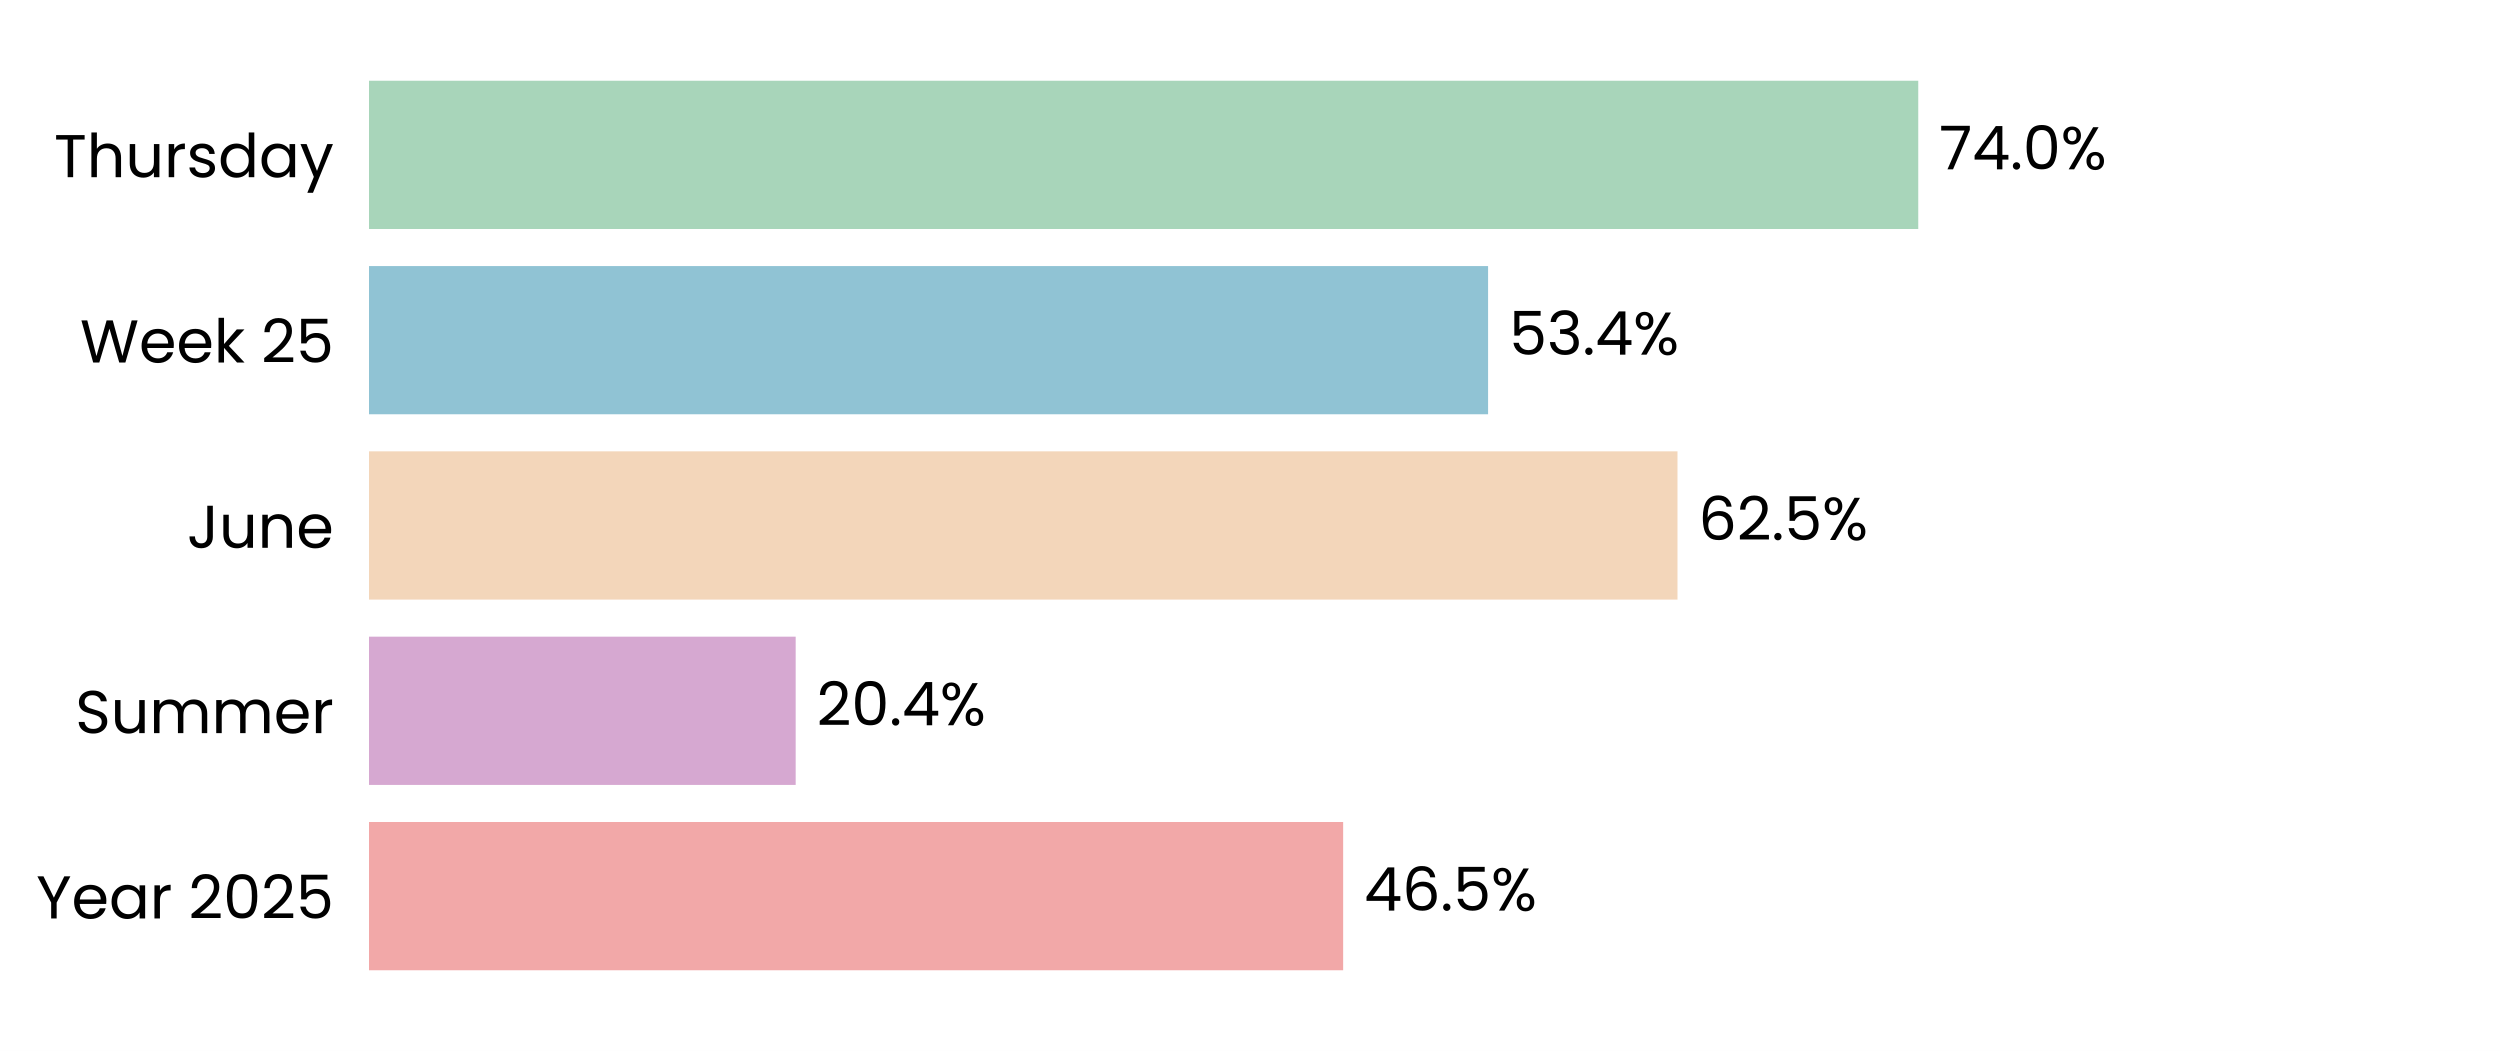
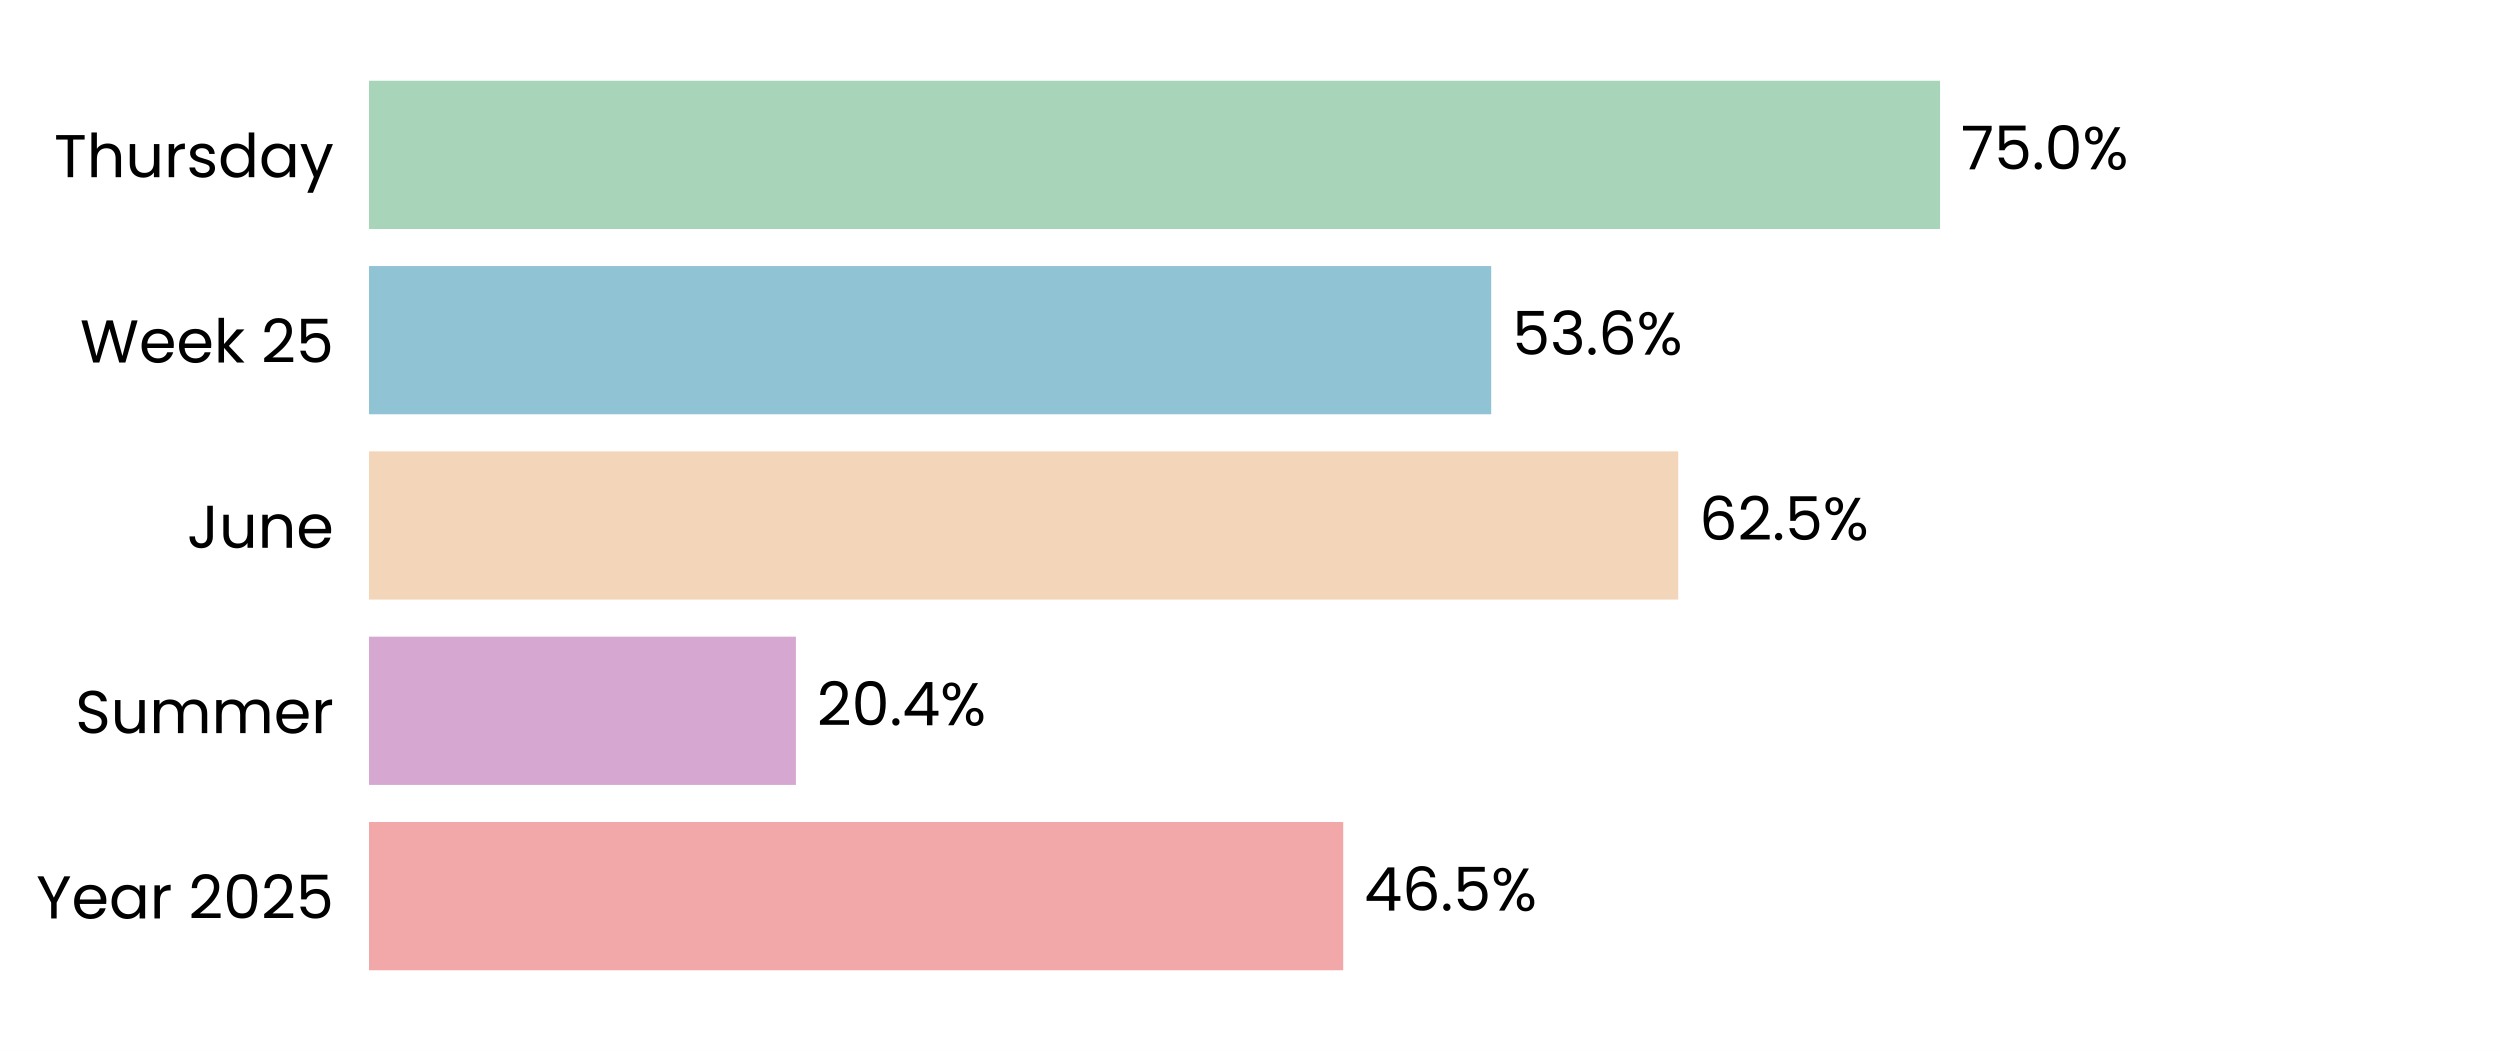
<svg xmlns="http://www.w3.org/2000/svg" xmlns:xlink="http://www.w3.org/1999/xlink" width="496.691pt" height="208.8pt" viewBox="0 0 496.691 208.8" version="1.1">
  <defs>
    <style type="text/css">*{stroke-linejoin: round; stroke-linecap: butt}</style>
  </defs>
  <g id="figure_1">
    <g id="patch_1">
      <path d="M 0 208.8  L 496.691 208.8  L 496.691 0  L 0 0  z " style="fill: #ffffff" />
    </g>
    <g id="axes_1">
      <g id="patch_2">
        <path d="M 73.311 201.6  L 489.491 201.6  L 489.491 7.2  L 73.311 7.2  z " style="fill: #ffffff" />
      </g>
      <g id="patch_3">
-         <path d="M 73.311 192.764  L 266.852 192.764  L 266.852 163.309  L 73.311 163.309  z " clip-path="url(#p3420ac1133)" style="fill: #f2a8a8" />
+         <path d="M 73.311 192.764  L 266.863 192.764  L 266.863 163.309  L 73.311 163.309  z " clip-path="url(#p17874b537c)" style="fill: #f2a8a8" />
      </g>
      <g id="patch_4">
-         <path d="M 73.311 155.945  L 158.083 155.945  L 158.083 126.491  L 73.311 126.491  z " clip-path="url(#p3420ac1133)" style="fill: #d6a8d1" />
+         <path d="M 73.311 155.945  L 158.131 155.945  L 158.131 126.491  L 73.311 126.491  z " clip-path="url(#p17874b537c)" style="fill: #d6a8d1" />
      </g>
      <g id="patch_5">
-         <path d="M 73.311 119.127  L 333.279 119.127  L 333.279 89.673  L 73.311 89.673  z " clip-path="url(#p3420ac1133)" style="fill: #f3d6ba" />
+         <path d="M 73.311 119.127  L 333.424 119.127  L 333.424 89.673  L 73.311 89.673  z " clip-path="url(#p17874b537c)" style="fill: #f3d6ba" />
      </g>
      <g id="patch_6">
-         <path d="M 73.311 82.309  L 295.646 82.309  L 295.646 52.855  L 73.311 52.855  z " clip-path="url(#p3420ac1133)" style="fill: #90c3d4" />
+         <path d="M 73.311 82.309  L 296.265 82.309  L 296.265 52.855  L 73.311 52.855  z " clip-path="url(#p17874b537c)" style="fill: #90c3d4" />
      </g>
      <g id="patch_7">
-         <path d="M 73.311 45.491  L 381.111 45.491  L 381.111 16.036  L 73.311 16.036  z " clip-path="url(#p3420ac1133)" style="fill: #a8d5ba" />
+         <path d="M 73.311 45.491  L 385.446 45.491  L 385.446 16.036  L 73.311 16.036  z " clip-path="url(#p17874b537c)" style="fill: #a8d5ba" />
      </g>
      <g id="matplotlib.axis_1">
        <g id="ytick_1">
          <g id="text_1">
            <g transform="translate(7.2 182.4764) scale(0.12 -0.12)">
              <defs>
                <path id="Poppins-Regular-59" d="M 3616 4461  L 2163 1683  L 2163 0  L 1581 0  L 1581 1683  L 122 4461  L 768 4461  L 1869 2202  L 2970 4461  L 3616 4461  z " transform="scale(0.015625)" />
                <path id="Poppins-Regular-65" d="M 3693 1888  Q 3693 1722 3674 1536  L 870 1536  Q 902 1018 1225 726  Q 1549 435 2010 435  Q 2387 435 2640 611  Q 2893 787 2995 1082  L 3622 1082  Q 3482 576 3059 259  Q 2637 -58 2010 -58  Q 1510 -58 1116 166  Q 723 390 499 803  Q 275 1216 275 1760  Q 275 2304 492 2713  Q 710 3123 1104 3344  Q 1498 3565 2010 3565  Q 2509 3565 2893 3347  Q 3277 3130 3485 2749  Q 3693 2368 3693 1888  z M 3091 2010  Q 3091 2342 2944 2582  Q 2797 2822 2544 2947  Q 2291 3072 1984 3072  Q 1542 3072 1232 2790  Q 922 2509 877 2010  L 3091 2010  z " transform="scale(0.015625)" />
                <path id="Poppins-Regular-61" d="M 275 1766  Q 275 2304 492 2710  Q 710 3117 1091 3341  Q 1472 3565 1939 3565  Q 2400 3565 2739 3366  Q 3078 3168 3245 2867  L 3245 3507  L 3834 3507  L 3834 0  L 3245 0  L 3245 653  Q 3072 346 2729 144  Q 2387 -58 1933 -58  Q 1466 -58 1088 172  Q 710 403 492 819  Q 275 1235 275 1766  z M 3245 1760  Q 3245 2157 3085 2451  Q 2925 2746 2653 2902  Q 2381 3059 2054 3059  Q 1728 3059 1459 2905  Q 1190 2752 1030 2457  Q 870 2163 870 1766  Q 870 1363 1030 1065  Q 1190 768 1459 611  Q 1728 454 2054 454  Q 2381 454 2653 611  Q 2925 768 3085 1065  Q 3245 1363 3245 1760  z " transform="scale(0.015625)" />
                <path id="Poppins-Regular-72" d="M 1075 2938  Q 1229 3238 1513 3404  Q 1798 3571 2208 3571  L 2208 2970  L 2054 2970  Q 1075 2970 1075 1907  L 1075 0  L 493 0  L 493 3507  L 1075 3507  L 1075 2938  z " transform="scale(0.015625)" />
                <path id="Poppins-Regular-20" transform="scale(0.015625)" />
                <path id="Poppins-Regular-32" d="M 326 467  Q 1139 1120 1600 1539  Q 2061 1958 2377 2416  Q 2694 2874 2694 3315  Q 2694 3731 2492 3971  Q 2291 4211 1843 4211  Q 1408 4211 1168 3939  Q 928 3667 909 3213  L 346 3213  Q 371 3930 780 4320  Q 1190 4710 1837 4710  Q 2496 4710 2883 4345  Q 3270 3981 3270 3341  Q 3270 2810 2953 2307  Q 2637 1805 2233 1424  Q 1830 1043 1203 538  L 3405 538  L 3405 51  L 326 51  L 326 467  z " transform="scale(0.015625)" />
                <path id="Poppins-Regular-30" d="M 397 2362  Q 397 3462 755 4080  Q 1114 4698 2010 4698  Q 2899 4698 3257 4080  Q 3616 3462 3616 2362  Q 3616 1242 3257 621  Q 2899 0 2010 0  Q 1114 0 755 621  Q 397 1242 397 2362  z M 3040 2362  Q 3040 2918 2966 3305  Q 2893 3693 2665 3929  Q 2438 4166 2010 4166  Q 1574 4166 1347 3929  Q 1120 3693 1046 3305  Q 973 2918 973 2362  Q 973 1786 1046 1395  Q 1120 1005 1347 768  Q 1574 531 2010 531  Q 2438 531 2665 768  Q 2893 1005 2966 1395  Q 3040 1786 3040 2362  z " transform="scale(0.015625)" />
                <path id="Poppins-Regular-35" d="M 3347 4122  L 1101 4122  L 1101 2662  Q 1248 2867 1536 2998  Q 1824 3130 2157 3130  Q 2688 3130 3021 2909  Q 3354 2688 3498 2339  Q 3642 1990 3642 1600  Q 3642 1139 3469 774  Q 3296 410 2941 198  Q 2586 -13 2061 -13  Q 1389 -13 973 332  Q 557 678 467 1254  L 1037 1254  Q 1120 890 1389 685  Q 1658 480 2067 480  Q 2573 480 2829 784  Q 3085 1088 3085 1587  Q 3085 2086 2829 2358  Q 2573 2630 2074 2630  Q 1734 2630 1481 2467  Q 1229 2304 1114 2022  L 563 2022  L 563 4634  L 3347 4634  L 3347 4122  z " transform="scale(0.015625)" />
              </defs>
              <use xlink:href="#Poppins-Regular-59" />
              <use xlink:href="#Poppins-Regular-65" transform="translate(58.39999 0)" />
              <use xlink:href="#Poppins-Regular-61" transform="translate(120.4 0)" />
              <use xlink:href="#Poppins-Regular-72" transform="translate(188 0)" />
              <use xlink:href="#Poppins-Regular-20" transform="translate(225.3 0)" />
              <use xlink:href="#Poppins-Regular-32" transform="translate(252 0)" />
              <use xlink:href="#Poppins-Regular-30" transform="translate(309.4999 0)" />
              <use xlink:href="#Poppins-Regular-32" transform="translate(372.2999 0)" />
              <use xlink:href="#Poppins-Regular-35" transform="translate(429.7999 0)" />
            </g>
          </g>
        </g>
        <g id="ytick_2">
          <g id="text_2">
            <g transform="translate(14.95125 145.6582) scale(0.12 -0.12)">
              <defs>
                <path id="Poppins-Regular-53" d="M 1907 -45  Q 1466 -45 1117 112  Q 768 269 569 547  Q 371 826 365 1190  L 986 1190  Q 1018 877 1245 662  Q 1472 448 1907 448  Q 2323 448 2563 656  Q 2803 864 2803 1190  Q 2803 1446 2662 1606  Q 2522 1766 2310 1849  Q 2099 1933 1741 2029  Q 1299 2144 1033 2259  Q 768 2374 579 2620  Q 390 2867 390 3283  Q 390 3648 576 3929  Q 762 4211 1098 4364  Q 1434 4518 1869 4518  Q 2496 4518 2896 4204  Q 3296 3891 3347 3373  L 2707 3373  Q 2675 3629 2438 3824  Q 2202 4019 1811 4019  Q 1446 4019 1216 3830  Q 986 3642 986 3302  Q 986 3059 1123 2905  Q 1261 2752 1462 2672  Q 1664 2592 2029 2490  Q 2470 2368 2739 2249  Q 3008 2131 3200 1884  Q 3392 1638 3392 1216  Q 3392 890 3219 602  Q 3046 314 2707 134  Q 2368 -45 1907 -45  z " transform="scale(0.015625)" />
                <path id="Poppins-Regular-75" d="M 3603 3507  L 3603 0  L 3021 0  L 3021 518  Q 2854 250 2556 99  Q 2259 -51 1901 -51  Q 1491 -51 1164 118  Q 838 288 649 627  Q 461 966 461 1453  L 461 3507  L 1037 3507  L 1037 1530  Q 1037 1011 1299 732  Q 1562 454 2016 454  Q 2483 454 2752 742  Q 3021 1030 3021 1581  L 3021 3507  L 3603 3507  z " transform="scale(0.015625)" />
                <path id="Poppins-Regular-6d" d="M 4710 3571  Q 5120 3571 5440 3401  Q 5760 3232 5945 2893  Q 6131 2554 6131 2067  L 6131 0  L 5555 0  L 5555 1984  Q 5555 2509 5296 2787  Q 5037 3066 4595 3066  Q 4141 3066 3872 2774  Q 3603 2483 3603 1933  L 3603 0  L 3027 0  L 3027 1984  Q 3027 2509 2768 2787  Q 2509 3066 2067 3066  Q 1613 3066 1344 2774  Q 1075 2483 1075 1933  L 1075 0  L 493 0  L 493 3507  L 1075 3507  L 1075 3002  Q 1248 3277 1539 3424  Q 1830 3571 2182 3571  Q 2624 3571 2963 3372  Q 3302 3174 3469 2790  Q 3616 3162 3955 3366  Q 4294 3571 4710 3571  z " transform="scale(0.015625)" />
              </defs>
              <use xlink:href="#Poppins-Regular-53" />
              <use xlink:href="#Poppins-Regular-75" transform="translate(58.7 0)" />
              <use xlink:href="#Poppins-Regular-6d" transform="translate(122.7 0)" />
              <use xlink:href="#Poppins-Regular-6d" transform="translate(225.7 0)" />
              <use xlink:href="#Poppins-Regular-65" transform="translate(328.7 0)" />
              <use xlink:href="#Poppins-Regular-72" transform="translate(390.6999 0)" />
            </g>
          </g>
        </g>
        <g id="ytick_3">
          <g id="text_3">
            <g transform="translate(37.15125 108.84) scale(0.12 -0.12)">
              <defs>
                <path id="Poppins-Regular-4a" d="M 2739 4461  L 2739 1165  Q 2739 614 2400 284  Q 2061 -45 1504 -45  Q 941 -45 601 291  Q 262 627 262 1210  L 845 1210  Q 851 883 1014 678  Q 1178 474 1504 474  Q 1830 474 1990 669  Q 2150 864 2150 1165  L 2150 4461  L 2739 4461  z " transform="scale(0.015625)" />
                <path id="Poppins-Regular-6e" d="M 2202 3571  Q 2842 3571 3238 3184  Q 3635 2797 3635 2067  L 3635 0  L 3059 0  L 3059 1984  Q 3059 2509 2796 2787  Q 2534 3066 2080 3066  Q 1619 3066 1347 2778  Q 1075 2490 1075 1939  L 1075 0  L 493 0  L 493 3507  L 1075 3507  L 1075 3008  Q 1248 3277 1545 3424  Q 1843 3571 2202 3571  z " transform="scale(0.015625)" />
              </defs>
              <use xlink:href="#Poppins-Regular-4a" />
              <use xlink:href="#Poppins-Regular-75" transform="translate(52.99999 0)" />
              <use xlink:href="#Poppins-Regular-6e" transform="translate(117 0)" />
              <use xlink:href="#Poppins-Regular-65" transform="translate(181 0)" />
            </g>
          </g>
        </g>
        <g id="ytick_4">
          <g id="text_4">
            <g transform="translate(15.9 72.02182) scale(0.12 -0.12)">
              <defs>
                <path id="Poppins-Regular-57" d="M 6099 4461  L 4806 0  L 4154 0  L 3117 3590  L 2042 0  L 1395 -6  L 147 4461  L 768 4461  L 1741 678  L 2816 4461  L 3469 4461  L 4493 691  L 5472 4461  L 6099 4461  z " transform="scale(0.015625)" />
                <path id="Poppins-Regular-6b" d="M 2451 0  L 1075 1549  L 1075 0  L 493 0  L 493 4736  L 1075 4736  L 1075 1952  L 2426 3507  L 3238 3507  L 1587 1760  L 3245 0  L 2451 0  z " transform="scale(0.015625)" />
              </defs>
              <use xlink:href="#Poppins-Regular-57" />
              <use xlink:href="#Poppins-Regular-65" transform="translate(97.59999 0)" />
              <use xlink:href="#Poppins-Regular-65" transform="translate(159.6 0)" />
              <use xlink:href="#Poppins-Regular-6b" transform="translate(221.6 0)" />
              <use xlink:href="#Poppins-Regular-20" transform="translate(273.0999 0)" />
              <use xlink:href="#Poppins-Regular-32" transform="translate(299.7999 0)" />
              <use xlink:href="#Poppins-Regular-35" transform="translate(357.2999 0)" />
            </g>
          </g>
        </g>
        <g id="ytick_5">
          <g id="text_5">
            <g transform="translate(10.74188 35.20364) scale(0.12 -0.12)">
              <defs>
                <path id="Poppins-Regular-54" d="M 3238 4461  L 3238 3987  L 2022 3987  L 2022 0  L 1440 0  L 1440 3987  L 218 3987  L 218 4461  L 3238 4461  z " transform="scale(0.015625)" />
                <path id="Poppins-Regular-68" d="M 2234 3571  Q 2630 3571 2950 3401  Q 3270 3232 3452 2893  Q 3635 2554 3635 2067  L 3635 0  L 3059 0  L 3059 1984  Q 3059 2509 2796 2787  Q 2534 3066 2080 3066  Q 1619 3066 1347 2778  Q 1075 2490 1075 1939  L 1075 0  L 493 0  L 493 4736  L 1075 4736  L 1075 3008  Q 1248 3277 1552 3424  Q 1856 3571 2234 3571  z " transform="scale(0.015625)" />
                <path id="Poppins-Regular-73" d="M 1734 -58  Q 1331 -58 1011 80  Q 691 218 505 464  Q 320 710 301 1030  L 902 1030  Q 928 768 1149 601  Q 1370 435 1728 435  Q 2061 435 2253 582  Q 2445 730 2445 954  Q 2445 1184 2240 1296  Q 2035 1408 1606 1517  Q 1216 1619 969 1724  Q 723 1830 547 2038  Q 371 2246 371 2586  Q 371 2854 531 3078  Q 691 3302 985 3433  Q 1280 3565 1658 3565  Q 2240 3565 2598 3270  Q 2957 2976 2982 2464  L 2400 2464  Q 2381 2739 2179 2905  Q 1978 3072 1638 3072  Q 1325 3072 1139 2937  Q 954 2803 954 2586  Q 954 2413 1066 2301  Q 1178 2189 1347 2121  Q 1517 2054 1818 1971  Q 2195 1869 2432 1769  Q 2669 1670 2838 1472  Q 3008 1274 3014 954  Q 3014 666 2854 435  Q 2694 205 2403 73  Q 2112 -58 1734 -58  z " transform="scale(0.015625)" />
                <path id="Poppins-Regular-64" d="M 275 1766  Q 275 2304 492 2710  Q 710 3117 1091 3341  Q 1472 3565 1946 3565  Q 2355 3565 2707 3376  Q 3059 3187 3245 2880  L 3245 4736  L 3834 4736  L 3834 0  L 3245 0  L 3245 659  Q 3072 346 2733 144  Q 2394 -58 1939 -58  Q 1472 -58 1091 172  Q 710 403 492 819  Q 275 1235 275 1766  z M 3245 1760  Q 3245 2157 3085 2451  Q 2925 2746 2653 2902  Q 2381 3059 2054 3059  Q 1728 3059 1459 2905  Q 1190 2752 1030 2457  Q 870 2163 870 1766  Q 870 1363 1030 1065  Q 1190 768 1459 611  Q 1728 454 2054 454  Q 2381 454 2653 611  Q 2925 768 3085 1065  Q 3245 1363 3245 1760  z " transform="scale(0.015625)" />
                <path id="Poppins-Regular-79" d="M 3514 3507  L 1402 -1651  L 800 -1651  L 1491 38  L 77 3507  L 723 3507  L 1824 666  L 2912 3507  L 3514 3507  z " transform="scale(0.015625)" />
              </defs>
              <use xlink:href="#Poppins-Regular-54" />
              <use xlink:href="#Poppins-Regular-68" transform="translate(54.09999 0)" />
              <use xlink:href="#Poppins-Regular-75" transform="translate(118.1 0)" />
              <use xlink:href="#Poppins-Regular-72" transform="translate(182.1 0)" />
              <use xlink:href="#Poppins-Regular-73" transform="translate(219.3999 0)" />
              <use xlink:href="#Poppins-Regular-64" transform="translate(271.5999 0)" />
              <use xlink:href="#Poppins-Regular-61" transform="translate(339.1999 0)" />
              <use xlink:href="#Poppins-Regular-79" transform="translate(406.7999 0)" />
            </g>
          </g>
        </g>
      </g>
      <g id="text_6">
-         <g transform="translate(271.0134 180.9164) scale(0.12 -0.12)">
+         <g transform="translate(271.0253 180.9164) scale(0.12 -0.12)">
          <defs>
            <path id="Poppins-Regular-34" d="M 256 1030  L 256 1472  L 2502 4582  L 3200 4582  L 3200 1536  L 3840 1536  L 3840 1030  L 3200 1030  L 3200 0  L 2624 0  L 2624 1030  L 256 1030  z M 2650 3974  L 928 1536  L 2650 1536  L 2650 3974  z " transform="scale(0.015625)" />
            <path id="Poppins-Regular-36" d="M 2976 3526  Q 2835 4237 2099 4237  Q 1530 4237 1248 3798  Q 966 3360 973 2355  Q 1120 2688 1462 2877  Q 1805 3066 2227 3066  Q 2886 3066 3280 2656  Q 3674 2246 3674 1523  Q 3674 1088 3504 742  Q 3334 397 2992 192  Q 2650 -13 2163 -13  Q 1504 -13 1133 281  Q 762 576 614 1094  Q 467 1613 467 2374  Q 467 4723 2106 4723  Q 2733 4723 3091 4384  Q 3450 4045 3514 3526  L 2976 3526  z M 2106 2573  Q 1830 2573 1587 2461  Q 1344 2349 1193 2121  Q 1043 1894 1043 1568  Q 1043 1082 1324 778  Q 1606 474 2131 474  Q 2579 474 2844 752  Q 3110 1030 3110 1504  Q 3110 2003 2854 2288  Q 2598 2573 2106 2573  z " transform="scale(0.015625)" />
            <path id="Poppins-Regular-2e" d="M 678 -38  Q 512 -38 397 77  Q 282 192 282 358  Q 282 525 397 640  Q 512 755 678 755  Q 838 755 950 640  Q 1062 525 1062 358  Q 1062 192 950 77  Q 838 -38 678 -38  z " transform="scale(0.015625)" />
            <path id="Poppins-Regular-25" d="M 269 3584  Q 269 4019 531 4278  Q 794 4538 1203 4538  Q 1613 4538 1875 4278  Q 2138 4019 2138 3584  Q 2138 3142 1875 2883  Q 1613 2624 1203 2624  Q 794 2624 531 2883  Q 269 3142 269 3584  z M 4006 4467  L 1414 0  L 838 0  L 3430 4467  L 4006 4467  z M 1203 4179  Q 986 4179 861 4028  Q 736 3878 736 3584  Q 736 3290 861 3136  Q 986 2982 1203 2982  Q 1421 2982 1549 3139  Q 1677 3296 1677 3584  Q 1677 3878 1549 4028  Q 1421 4179 1203 4179  z M 2720 883  Q 2720 1325 2982 1584  Q 3245 1843 3654 1843  Q 4064 1843 4323 1584  Q 4582 1325 4582 883  Q 4582 448 4323 185  Q 4064 -77 3654 -77  Q 3245 -77 2982 182  Q 2720 442 2720 883  z M 3648 1478  Q 3430 1478 3302 1328  Q 3174 1178 3174 883  Q 3174 595 3302 444  Q 3430 294 3648 294  Q 3866 294 3994 444  Q 4122 595 4122 883  Q 4122 1178 3994 1328  Q 3866 1478 3648 1478  z " transform="scale(0.015625)" />
          </defs>
          <use xlink:href="#Poppins-Regular-34" />
          <use xlink:href="#Poppins-Regular-36" transform="translate(62.89999 0)" />
          <use xlink:href="#Poppins-Regular-2e" transform="translate(126.4 0)" />
          <use xlink:href="#Poppins-Regular-35" transform="translate(147.4 0)" />
          <use xlink:href="#Poppins-Regular-25" transform="translate(210.2 0)" />
        </g>
      </g>
      <g id="text_7">
-         <g transform="translate(162.2452 144.0982) scale(0.12 -0.12)">
+         <g transform="translate(162.2923 144.0982) scale(0.12 -0.12)">
          <use xlink:href="#Poppins-Regular-32" />
          <use xlink:href="#Poppins-Regular-30" transform="translate(57.49999 0)" />
          <use xlink:href="#Poppins-Regular-2e" transform="translate(120.3 0)" />
          <use xlink:href="#Poppins-Regular-34" transform="translate(141.3 0)" />
          <use xlink:href="#Poppins-Regular-25" transform="translate(204.2 0)" />
        </g>
      </g>
      <g id="text_8">
-         <g transform="translate(337.441 107.28) scale(0.12 -0.12)">
+         <g transform="translate(337.5856 107.28) scale(0.12 -0.12)">
          <use xlink:href="#Poppins-Regular-36" />
          <use xlink:href="#Poppins-Regular-32" transform="translate(63.49999 0)" />
          <use xlink:href="#Poppins-Regular-2e" transform="translate(121 0)" />
          <use xlink:href="#Poppins-Regular-35" transform="translate(142 0)" />
          <use xlink:href="#Poppins-Regular-25" transform="translate(204.7999 0)" />
        </g>
      </g>
      <g id="text_9">
-         <g transform="translate(299.8073 70.46182) scale(0.12 -0.12)">
+         <g transform="translate(300.4266 70.46182) scale(0.12 -0.12)">
          <defs>
            <path id="Poppins-Regular-33" d="M 384 3462  Q 429 4051 838 4384  Q 1248 4717 1901 4717  Q 2336 4717 2653 4560  Q 2970 4403 3133 4134  Q 3296 3866 3296 3526  Q 3296 3130 3069 2842  Q 2842 2554 2477 2470  L 2477 2438  Q 2893 2336 3136 2035  Q 3379 1734 3379 1248  Q 3379 883 3212 592  Q 3046 301 2713 134  Q 2381 -32 1914 -32  Q 1235 -32 800 323  Q 365 678 314 1331  L 877 1331  Q 922 947 1190 704  Q 1459 461 1907 461  Q 2355 461 2588 694  Q 2822 928 2822 1299  Q 2822 1779 2502 1990  Q 2182 2202 1536 2202  L 1389 2202  L 1389 2688  L 1542 2688  Q 2131 2694 2432 2883  Q 2733 3072 2733 3469  Q 2733 3808 2512 4013  Q 2291 4218 1882 4218  Q 1485 4218 1241 4013  Q 998 3808 954 3462  L 384 3462  z " transform="scale(0.015625)" />
          </defs>
          <use xlink:href="#Poppins-Regular-35" />
          <use xlink:href="#Poppins-Regular-33" transform="translate(62.79999 0)" />
          <use xlink:href="#Poppins-Regular-2e" transform="translate(121.7 0)" />
-           <use xlink:href="#Poppins-Regular-34" transform="translate(142.7 0)" />
-           <use xlink:href="#Poppins-Regular-25" transform="translate(205.6 0)" />
+           <use xlink:href="#Poppins-Regular-36" transform="translate(142.7 0)" />
+           <use xlink:href="#Poppins-Regular-25" transform="translate(206.2 0)" />
        </g>
      </g>
      <g id="text_10">
-         <g transform="translate(385.2728 33.64364) scale(0.12 -0.12)">
+         <g transform="translate(389.608 33.64364) scale(0.12 -0.12)">
          <defs>
            <path id="Poppins-Regular-37" d="M 3245 4173  L 1466 0  L 877 0  L 2682 4115  L 211 4115  L 211 4614  L 3245 4614  L 3245 4173  z " transform="scale(0.015625)" />
          </defs>
          <use xlink:href="#Poppins-Regular-37" />
-           <use xlink:href="#Poppins-Regular-34" transform="translate(54.59999 0)" />
-           <use xlink:href="#Poppins-Regular-2e" transform="translate(117.5 0)" />
-           <use xlink:href="#Poppins-Regular-30" transform="translate(138.5 0)" />
-           <use xlink:href="#Poppins-Regular-25" transform="translate(201.3 0)" />
+           <use xlink:href="#Poppins-Regular-35" transform="translate(54.59999 0)" />
+           <use xlink:href="#Poppins-Regular-2e" transform="translate(117.4 0)" />
+           <use xlink:href="#Poppins-Regular-30" transform="translate(138.4 0)" />
+           <use xlink:href="#Poppins-Regular-25" transform="translate(201.2 0)" />
        </g>
      </g>
    </g>
  </g>
  <defs>
-     <clipPath id="p3420ac1133">
+     <clipPath id="p17874b537c">
      <rect x="73.311" y="7.2" width="416.18" height="194.4" />
    </clipPath>
  </defs>
</svg>
